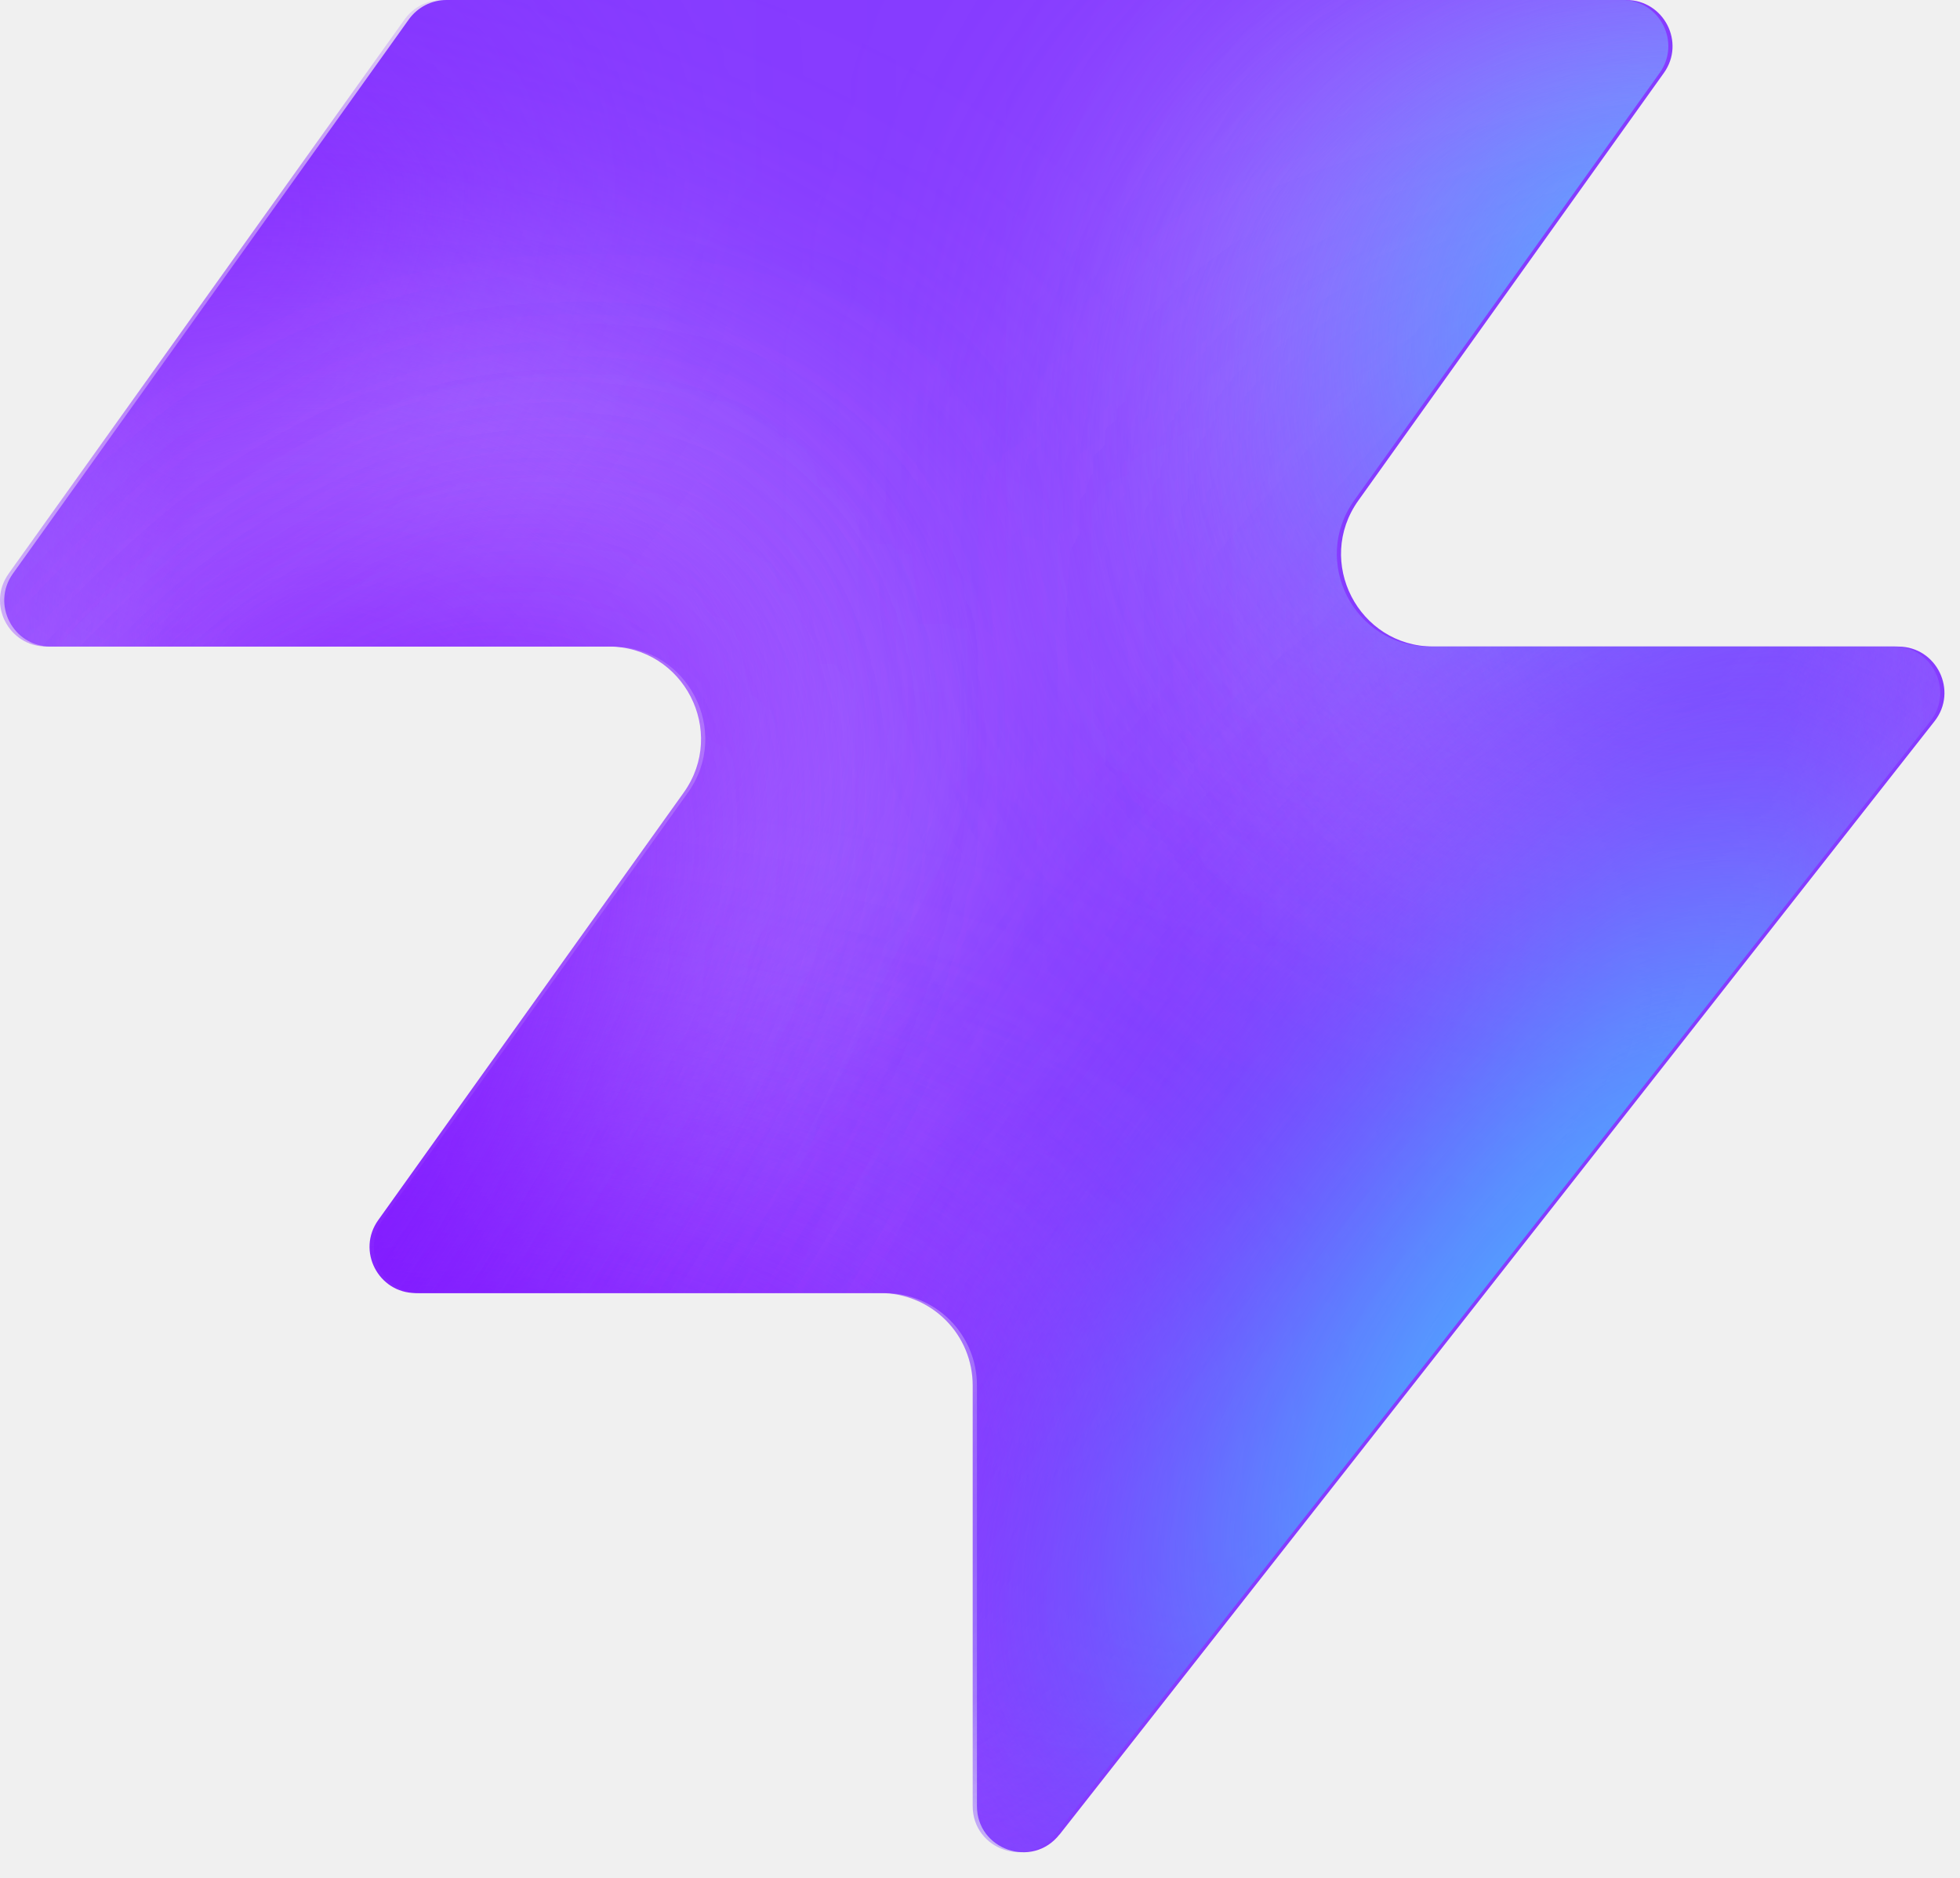
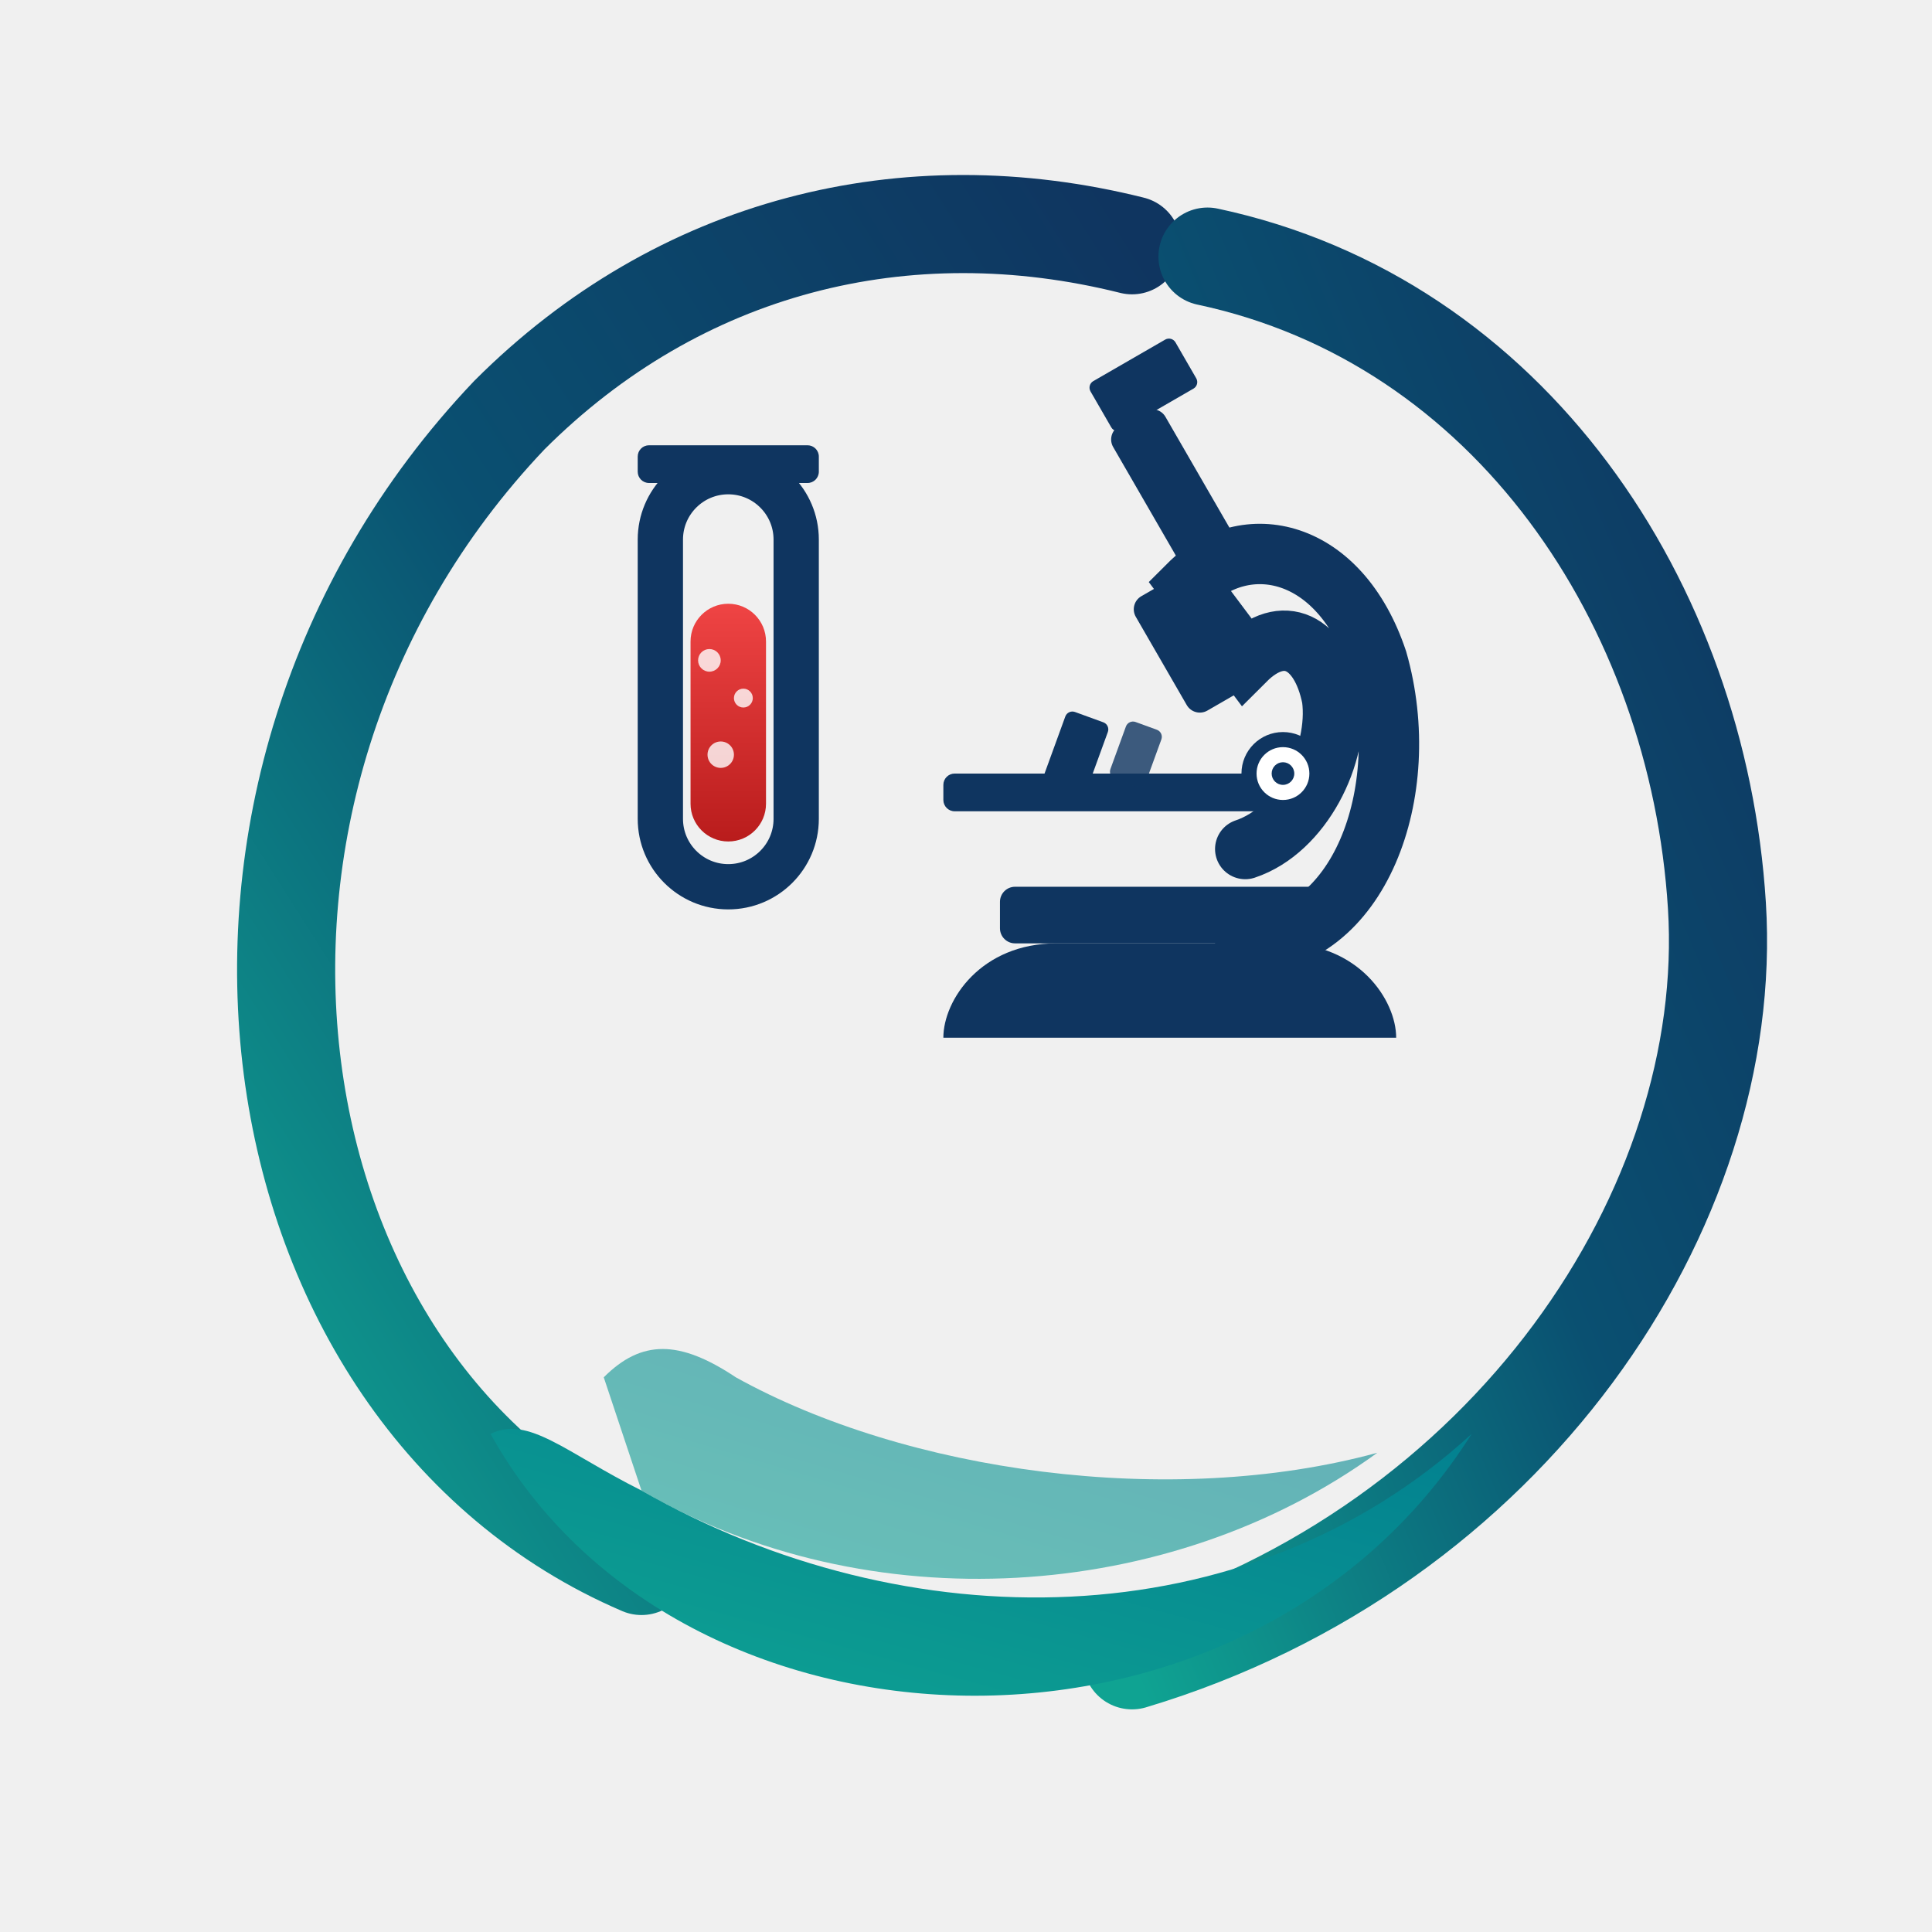
- <svg xmlns="http://www.w3.org/2000/svg" width="48" height="46" fill="none" viewBox="0 0 48 46">
-   <path fill="#863bff" d="M25.946 44.938c-.664.845-2.021.375-2.021-.698V33.937a2.26 2.26 0 0 0-2.262-2.262H10.287c-.92 0-1.456-1.04-.92-1.788l7.48-10.471c1.07-1.497 0-3.578-1.842-3.578H1.237c-.92 0-1.456-1.04-.92-1.788L10.013.474c.214-.297.556-.474.92-.474h28.894c.92 0 1.456 1.04.92 1.788l-7.48 10.471c-1.07 1.498 0 3.579 1.842 3.579h11.377c.943 0 1.473 1.088.89 1.83L25.947 44.94z" style="fill:#863bff;fill:color(display-p3 .525 .23 1);fill-opacity:1" />
-   <mask id="a" width="48" height="46" x="0" y="0" maskUnits="userSpaceOnUse" style="mask-type:alpha">
-     <path fill="#000" d="M25.842 44.938c-.664.844-2.021.375-2.021-.698V33.937a2.26 2.26 0 0 0-2.262-2.262H10.183c-.92 0-1.456-1.04-.92-1.788l7.48-10.471c1.07-1.498 0-3.579-1.842-3.579H1.133c-.92 0-1.456-1.04-.92-1.787L9.91.473c.214-.297.556-.474.92-.474h28.894c.92 0 1.456 1.04.92 1.788l-7.48 10.471c-1.07 1.498 0 3.578 1.842 3.578h11.377c.943 0 1.473 1.088.89 1.832L25.843 44.94z" style="fill:#000;fill-opacity:1" />
-   </mask>
-   <g mask="url(#a)">
-     <g filter="url(#b)">
-       <ellipse cx="5.508" cy="14.704" fill="#ede6ff" rx="5.508" ry="14.704" style="fill:#ede6ff;fill:color(display-p3 .927 .903 1);fill-opacity:1" transform="matrix(.00324 1 1 -.00324 -4.47 31.516)" />
-     </g>
-     <g filter="url(#c)">
-       <ellipse cx="10.399" cy="29.851" fill="#ede6ff" rx="10.399" ry="29.851" style="fill:#ede6ff;fill:color(display-p3 .927 .903 1);fill-opacity:1" transform="matrix(.00324 1 1 -.00324 -39.328 7.883)" />
-     </g>
-     <g filter="url(#d)">
-       <ellipse cx="5.508" cy="30.487" fill="#7e14ff" rx="5.508" ry="30.487" style="fill:#7e14ff;fill:color(display-p3 .492 .077 1);fill-opacity:1" transform="rotate(89.814 -25.913 -14.639)scale(1 -1)" />
-     </g>
-     <g filter="url(#e)">
-       <ellipse cx="5.508" cy="30.599" fill="#7e14ff" rx="5.508" ry="30.599" style="fill:#7e14ff;fill:color(display-p3 .492 .077 1);fill-opacity:1" transform="rotate(89.814 -32.644 -3.334)scale(1 -1)" />
-     </g>
-     <g filter="url(#f)">
-       <ellipse cx="5.508" cy="30.599" fill="#7e14ff" rx="5.508" ry="30.599" style="fill:#7e14ff;fill:color(display-p3 .492 .077 1);fill-opacity:1" transform="matrix(.00324 1 1 -.00324 -34.34 30.47)" />
-     </g>
-     <g filter="url(#g)">
-       <ellipse cx="14.072" cy="22.078" fill="#ede6ff" rx="14.072" ry="22.078" style="fill:#ede6ff;fill:color(display-p3 .927 .903 1);fill-opacity:1" transform="rotate(93.35 24.506 48.493)scale(-1 1)" />
-     </g>
-     <g filter="url(#h)">
-       <ellipse cx="3.47" cy="21.501" fill="#7e14ff" rx="3.47" ry="21.501" style="fill:#7e14ff;fill:color(display-p3 .492 .077 1);fill-opacity:1" transform="rotate(89.009 28.708 47.59)scale(-1 1)" />
-     </g>
-     <g filter="url(#i)">
-       <ellipse cx="3.47" cy="21.501" fill="#7e14ff" rx="3.47" ry="21.501" style="fill:#7e14ff;fill:color(display-p3 .492 .077 1);fill-opacity:1" transform="rotate(89.009 28.708 47.59)scale(-1 1)" />
-     </g>
-     <g filter="url(#j)">
-       <ellipse cx=".387" cy="8.972" fill="#7e14ff" rx="4.407" ry="29.108" style="fill:#7e14ff;fill:color(display-p3 .492 .077 1);fill-opacity:1" transform="rotate(39.51 .387 8.972)" />
-     </g>
-     <g filter="url(#k)">
-       <ellipse cx="47.523" cy="-6.092" fill="#7e14ff" rx="4.407" ry="29.108" style="fill:#7e14ff;fill:color(display-p3 .492 .077 1);fill-opacity:1" transform="rotate(37.892 47.523 -6.092)" />
-     </g>
-     <g filter="url(#l)">
-       <ellipse cx="41.412" cy="6.333" fill="#47bfff" rx="5.971" ry="9.665" style="fill:#47bfff;fill:color(display-p3 .28 .748 1);fill-opacity:1" transform="rotate(37.892 41.412 6.333)" />
-     </g>
-     <g filter="url(#m)">
-       <ellipse cx="-1.879" cy="38.332" fill="#7e14ff" rx="4.407" ry="29.108" style="fill:#7e14ff;fill:color(display-p3 .492 .077 1);fill-opacity:1" transform="rotate(37.892 -1.88 38.332)" />
-     </g>
-     <g filter="url(#n)">
-       <ellipse cx="-1.879" cy="38.332" fill="#7e14ff" rx="4.407" ry="29.108" style="fill:#7e14ff;fill:color(display-p3 .492 .077 1);fill-opacity:1" transform="rotate(37.892 -1.88 38.332)" />
-     </g>
-     <g filter="url(#o)">
-       <ellipse cx="35.651" cy="29.907" fill="#7e14ff" rx="4.407" ry="29.108" style="fill:#7e14ff;fill:color(display-p3 .492 .077 1);fill-opacity:1" transform="rotate(37.892 35.651 29.907)" />
-     </g>
-     <g filter="url(#p)">
-       <ellipse cx="38.418" cy="32.4" fill="#47bfff" rx="5.971" ry="15.297" style="fill:#47bfff;fill:color(display-p3 .28 .748 1);fill-opacity:1" transform="rotate(37.892 38.418 32.4)" />
+ <svg xmlns="http://www.w3.org/2000/svg" viewBox="0 0 512 512" width="100%" height="100%">
+   <defs>
+     <linearGradient id="tealGrad" x1="0%" y1="100%" x2="100%" y2="0%">
+       <stop offset="0%" stop-color="#0fa392" />
+       <stop offset="100%" stop-color="#028090" />
+     </linearGradient>
+     <linearGradient id="navyGrad" x1="0%" y1="100%" x2="100%" y2="0%">
+       <stop offset="0%" stop-color="#0f3560" />
+       <stop offset="100%" stop-color="#1e3a8a" />
+     </linearGradient>
+     <linearGradient id="fluidGrad" x1="0%" y1="0%" x2="0%" y2="100%">
+       <stop offset="0%" stop-color="#ef4444" />
+       <stop offset="100%" stop-color="#b91c1c" />
+     </linearGradient>
+     <linearGradient id="ringGrad" x1="0%" y1="100%" x2="100%" y2="0%">
+       <stop offset="0%" stop-color="#0fa392" />
+       <stop offset="50%" stop-color="#0a5071" />
+       <stop offset="100%" stop-color="#0f3560" />
+     </linearGradient>
+   </defs>
+   <path d="M 170 415 C 65 370 40 210 135 110 C 180 65 240 50 300 65" fill="none" stroke="url(#ringGrad)" stroke-width="26" stroke-linecap="round" />
+   <path d="M 320 68 C 400 85 450 160 455 240 C 460 320 400 410 300 440" fill="none" stroke="url(#ringGrad)" stroke-width="26" stroke-linecap="round" />
+   <path d="M 130 380 C 180 470 330 475 390 380 C 330 435 240 435 170 395 C 150 385 140 375 130 380 Z" fill="url(#tealGrad)" />
+   <path d="M 170 395 C 230 430 310 425 365 385 C 310 400 240 390 195 365 C 180 355 170 355 160 365" fill="url(#tealGrad)" opacity="0.6" />
+   <g transform="translate(160, 115)">
+     <rect x="15" y="10" width="36" height="110" rx="18" fill="none" stroke="#0f3560" stroke-width="12" stroke-linejoin="round" />
+     <rect x="9" y="3" width="48" height="10" rx="3" fill="#0f3560" />
+     <rect x="23" y="45" width="20" height="63" rx="10" fill="url(#fluidGrad)" />
+     <circle cx="28" cy="60" r="3" fill="#ffffff" opacity="0.8" />
+     <circle cx="37" cy="70" r="2.5" fill="#ffffff" opacity="0.8" />
+     <circle cx="31" cy="85" r="3.5" fill="#ffffff" opacity="0.8" />
+   </g>
+   <g transform="translate(225, 90)" fill="#0f3560">
+     <path d="M 25 185 L 145 185 C 145 175 135 160 115 160 L 55 160 C 35 160 25 175 25 185 Z" />
+     <rect x="40" y="145" width="90" height="15" rx="4" />
+     <rect x="25" y="115" width="95" height="10" rx="3" />
+     <path d="M 105 160 C 135 160 150 120 140 85 C 130 55 105 50 90 65 L 105 85 C 115 75 125 80 128 95 C 130 110 120 130 105 135" fill="none" stroke="#0f3560" stroke-width="16" stroke-linecap="round" />
+     <rect x="68" y="25" width="16" height="50" transform="rotate(-30 68 25)" rx="4" />
+     <rect x="63" y="12" width="26" height="15" transform="rotate(-30 63 12)" rx="2" />
+     <rect x="74" y="70" width="22" height="35" transform="rotate(-30 74 70)" rx="4" />
+     <circle cx="115" cy="115" r="11" />
+     <circle cx="115" cy="115" r="7" fill="#ffffff" />
+     <circle cx="115" cy="115" r="3" />
+     <g transform="translate(58, 98) rotate(20)">
+       <rect x="0" y="0" width="12" height="20" rx="2" />
+       <rect x="16" y="-3" width="10" height="16" rx="2" opacity="0.8" />
    </g>
  </g>
-   <defs>
-     <filter id="b" width="60.045" height="41.654" x="-19.77" y="16.149" color-interpolation-filters="sRGB" filterUnits="userSpaceOnUse">
-       <feFlood flood-opacity="0" result="BackgroundImageFix" />
-       <feBlend in="SourceGraphic" in2="BackgroundImageFix" result="shape" />
-       <feGaussianBlur result="effect1_foregroundBlur_2002_17158" stdDeviation="7.659" />
-     </filter>
-     <filter id="c" width="90.34" height="51.437" x="-54.613" y="-7.533" color-interpolation-filters="sRGB" filterUnits="userSpaceOnUse">
-       <feFlood flood-opacity="0" result="BackgroundImageFix" />
-       <feBlend in="SourceGraphic" in2="BackgroundImageFix" result="shape" />
-       <feGaussianBlur result="effect1_foregroundBlur_2002_17158" stdDeviation="7.659" />
-     </filter>
-     <filter id="d" width="79.355" height="29.4" x="-49.64" y="2.03" color-interpolation-filters="sRGB" filterUnits="userSpaceOnUse">
-       <feFlood flood-opacity="0" result="BackgroundImageFix" />
-       <feBlend in="SourceGraphic" in2="BackgroundImageFix" result="shape" />
-       <feGaussianBlur result="effect1_foregroundBlur_2002_17158" stdDeviation="4.596" />
-     </filter>
-     <filter id="e" width="79.579" height="29.4" x="-45.045" y="20.029" color-interpolation-filters="sRGB" filterUnits="userSpaceOnUse">
-       <feFlood flood-opacity="0" result="BackgroundImageFix" />
-       <feBlend in="SourceGraphic" in2="BackgroundImageFix" result="shape" />
-       <feGaussianBlur result="effect1_foregroundBlur_2002_17158" stdDeviation="4.596" />
-     </filter>
-     <filter id="f" width="79.579" height="29.4" x="-43.513" y="21.178" color-interpolation-filters="sRGB" filterUnits="userSpaceOnUse">
-       <feFlood flood-opacity="0" result="BackgroundImageFix" />
-       <feBlend in="SourceGraphic" in2="BackgroundImageFix" result="shape" />
-       <feGaussianBlur result="effect1_foregroundBlur_2002_17158" stdDeviation="4.596" />
-     </filter>
-     <filter id="g" width="74.749" height="58.852" x="15.756" y="-17.901" color-interpolation-filters="sRGB" filterUnits="userSpaceOnUse">
-       <feFlood flood-opacity="0" result="BackgroundImageFix" />
-       <feBlend in="SourceGraphic" in2="BackgroundImageFix" result="shape" />
-       <feGaussianBlur result="effect1_foregroundBlur_2002_17158" stdDeviation="7.659" />
-     </filter>
-     <filter id="h" width="61.377" height="25.362" x="23.548" y="2.284" color-interpolation-filters="sRGB" filterUnits="userSpaceOnUse">
-       <feFlood flood-opacity="0" result="BackgroundImageFix" />
-       <feBlend in="SourceGraphic" in2="BackgroundImageFix" result="shape" />
-       <feGaussianBlur result="effect1_foregroundBlur_2002_17158" stdDeviation="4.596" />
-     </filter>
-     <filter id="i" width="61.377" height="25.362" x="23.548" y="2.284" color-interpolation-filters="sRGB" filterUnits="userSpaceOnUse">
-       <feFlood flood-opacity="0" result="BackgroundImageFix" />
-       <feBlend in="SourceGraphic" in2="BackgroundImageFix" result="shape" />
-       <feGaussianBlur result="effect1_foregroundBlur_2002_17158" stdDeviation="4.596" />
-     </filter>
-     <filter id="j" width="56.045" height="63.649" x="-27.636" y="-22.853" color-interpolation-filters="sRGB" filterUnits="userSpaceOnUse">
-       <feFlood flood-opacity="0" result="BackgroundImageFix" />
-       <feBlend in="SourceGraphic" in2="BackgroundImageFix" result="shape" />
-       <feGaussianBlur result="effect1_foregroundBlur_2002_17158" stdDeviation="4.596" />
-     </filter>
-     <filter id="k" width="54.814" height="64.646" x="20.116" y="-38.415" color-interpolation-filters="sRGB" filterUnits="userSpaceOnUse">
-       <feFlood flood-opacity="0" result="BackgroundImageFix" />
-       <feBlend in="SourceGraphic" in2="BackgroundImageFix" result="shape" />
-       <feGaussianBlur result="effect1_foregroundBlur_2002_17158" stdDeviation="4.596" />
-     </filter>
-     <filter id="l" width="33.541" height="35.313" x="24.641" y="-11.323" color-interpolation-filters="sRGB" filterUnits="userSpaceOnUse">
-       <feFlood flood-opacity="0" result="BackgroundImageFix" />
-       <feBlend in="SourceGraphic" in2="BackgroundImageFix" result="shape" />
-       <feGaussianBlur result="effect1_foregroundBlur_2002_17158" stdDeviation="4.596" />
-     </filter>
-     <filter id="m" width="54.814" height="64.646" x="-29.286" y="6.009" color-interpolation-filters="sRGB" filterUnits="userSpaceOnUse">
-       <feFlood flood-opacity="0" result="BackgroundImageFix" />
-       <feBlend in="SourceGraphic" in2="BackgroundImageFix" result="shape" />
-       <feGaussianBlur result="effect1_foregroundBlur_2002_17158" stdDeviation="4.596" />
-     </filter>
-     <filter id="n" width="54.814" height="64.646" x="-29.286" y="6.009" color-interpolation-filters="sRGB" filterUnits="userSpaceOnUse">
-       <feFlood flood-opacity="0" result="BackgroundImageFix" />
-       <feBlend in="SourceGraphic" in2="BackgroundImageFix" result="shape" />
-       <feGaussianBlur result="effect1_foregroundBlur_2002_17158" stdDeviation="4.596" />
-     </filter>
-     <filter id="o" width="54.814" height="64.646" x="8.244" y="-2.416" color-interpolation-filters="sRGB" filterUnits="userSpaceOnUse">
-       <feFlood flood-opacity="0" result="BackgroundImageFix" />
-       <feBlend in="SourceGraphic" in2="BackgroundImageFix" result="shape" />
-       <feGaussianBlur result="effect1_foregroundBlur_2002_17158" stdDeviation="4.596" />
-     </filter>
-     <filter id="p" width="39.409" height="43.623" x="18.713" y="10.588" color-interpolation-filters="sRGB" filterUnits="userSpaceOnUse">
-       <feFlood flood-opacity="0" result="BackgroundImageFix" />
-       <feBlend in="SourceGraphic" in2="BackgroundImageFix" result="shape" />
-       <feGaussianBlur result="effect1_foregroundBlur_2002_17158" stdDeviation="4.596" />
-     </filter>
-   </defs>
</svg>
